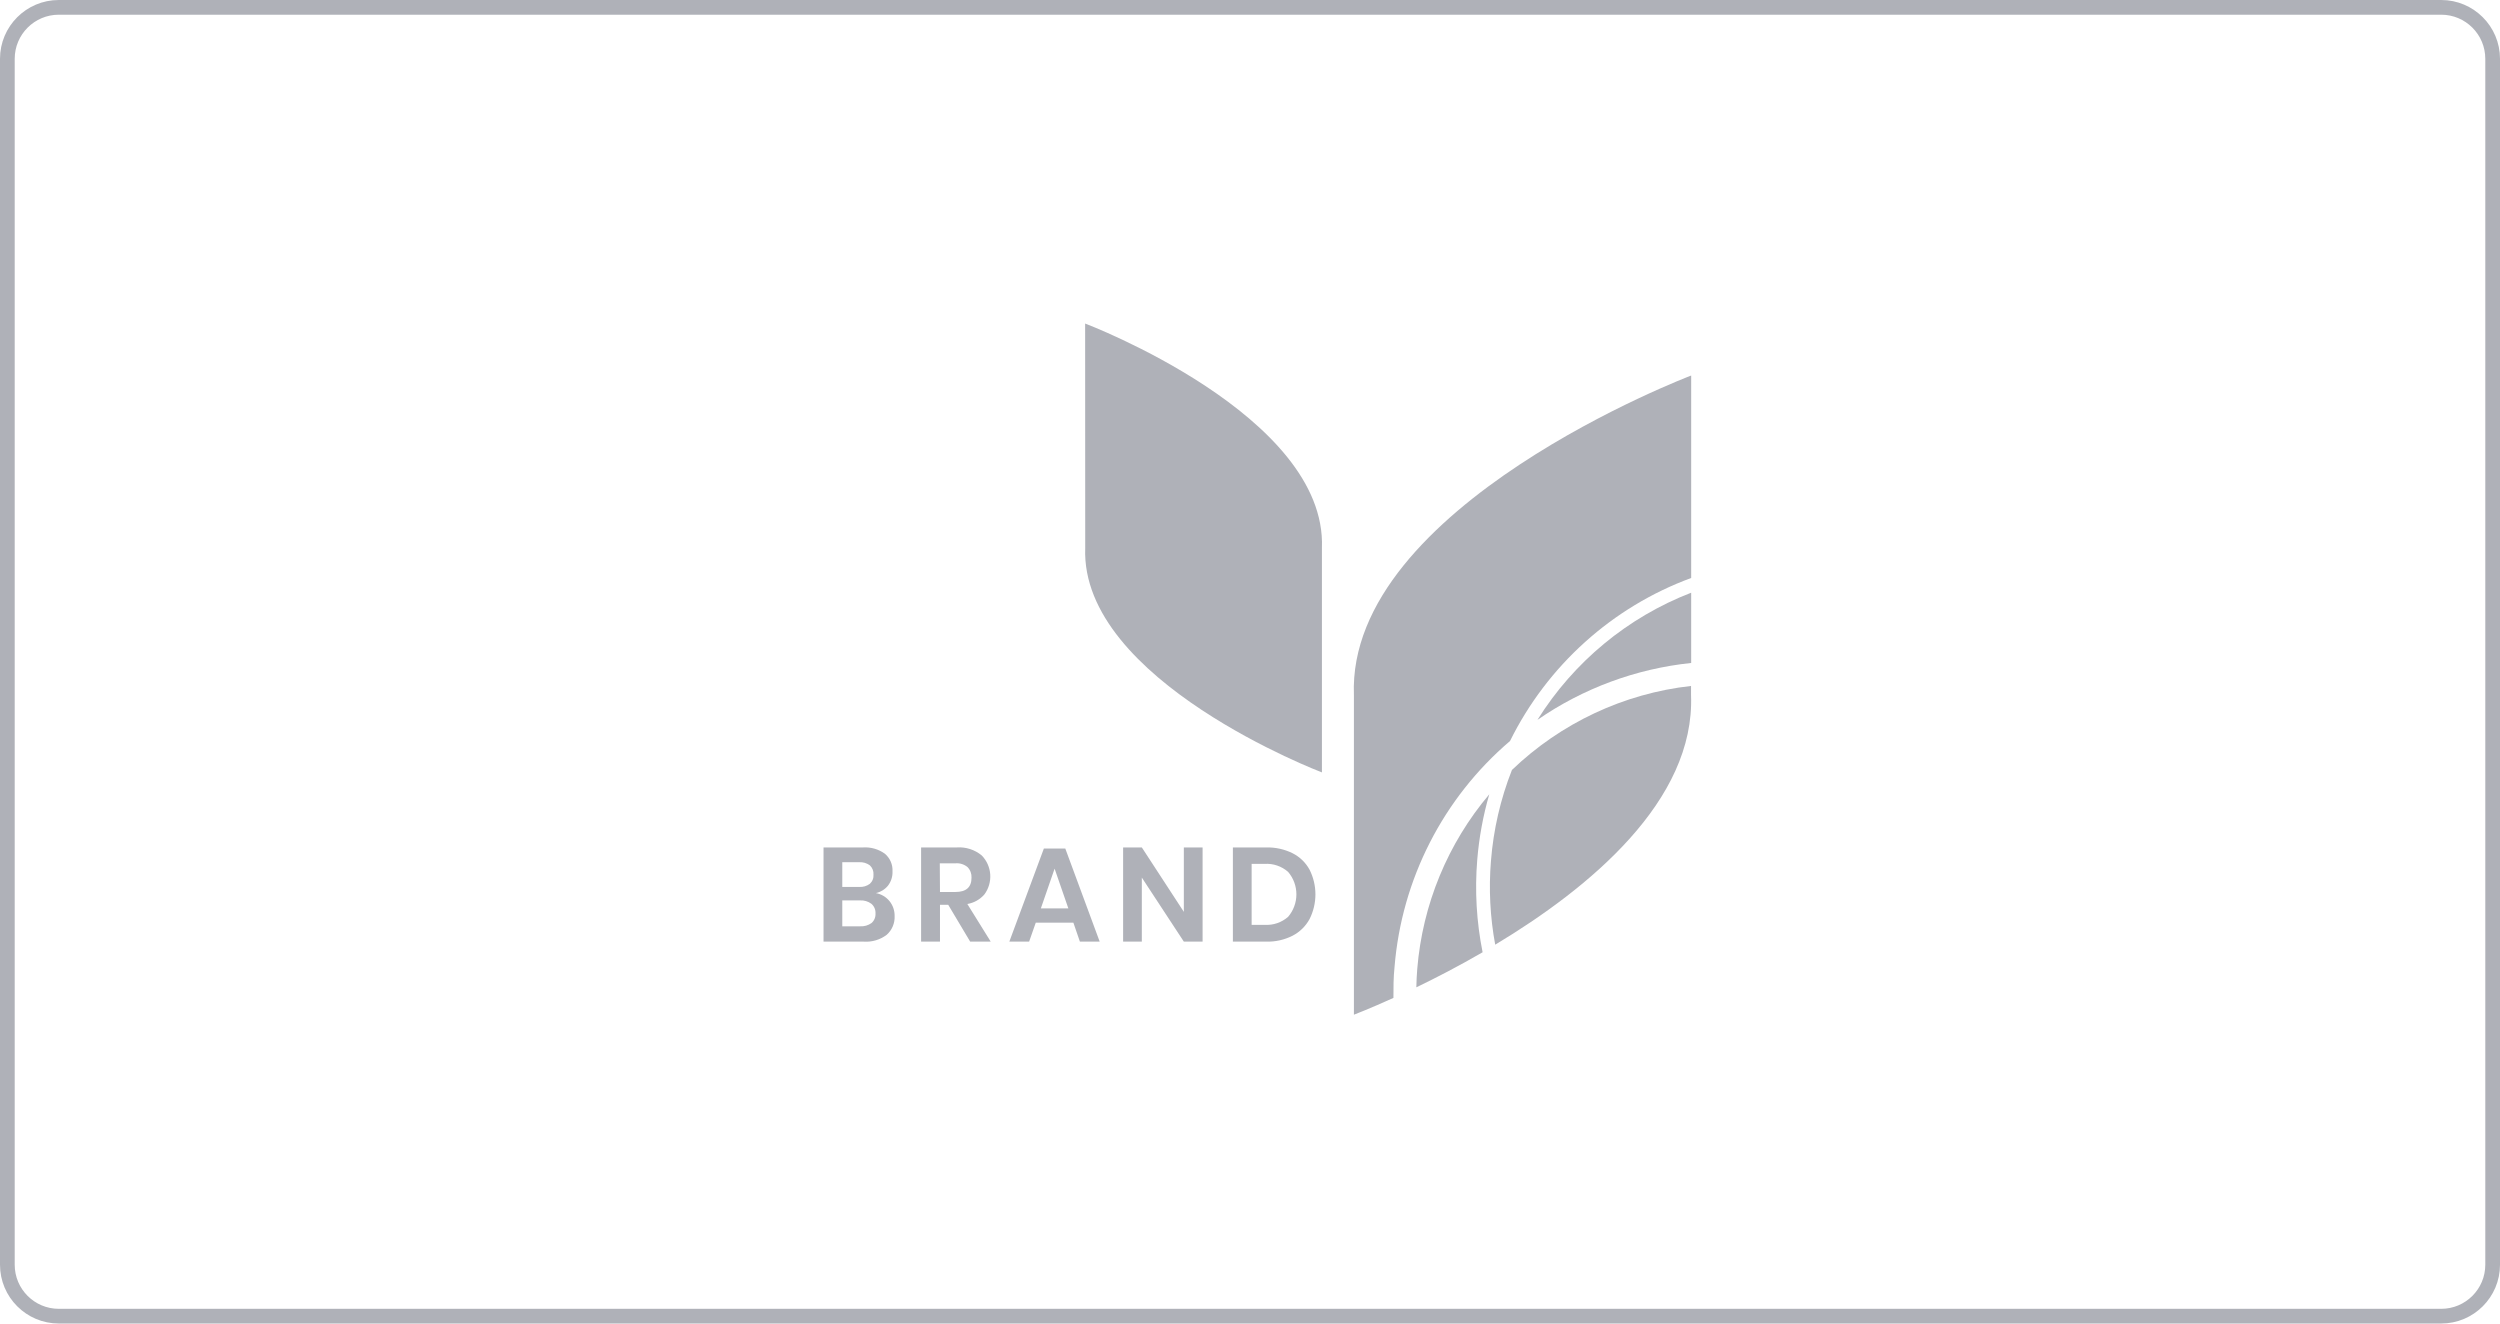
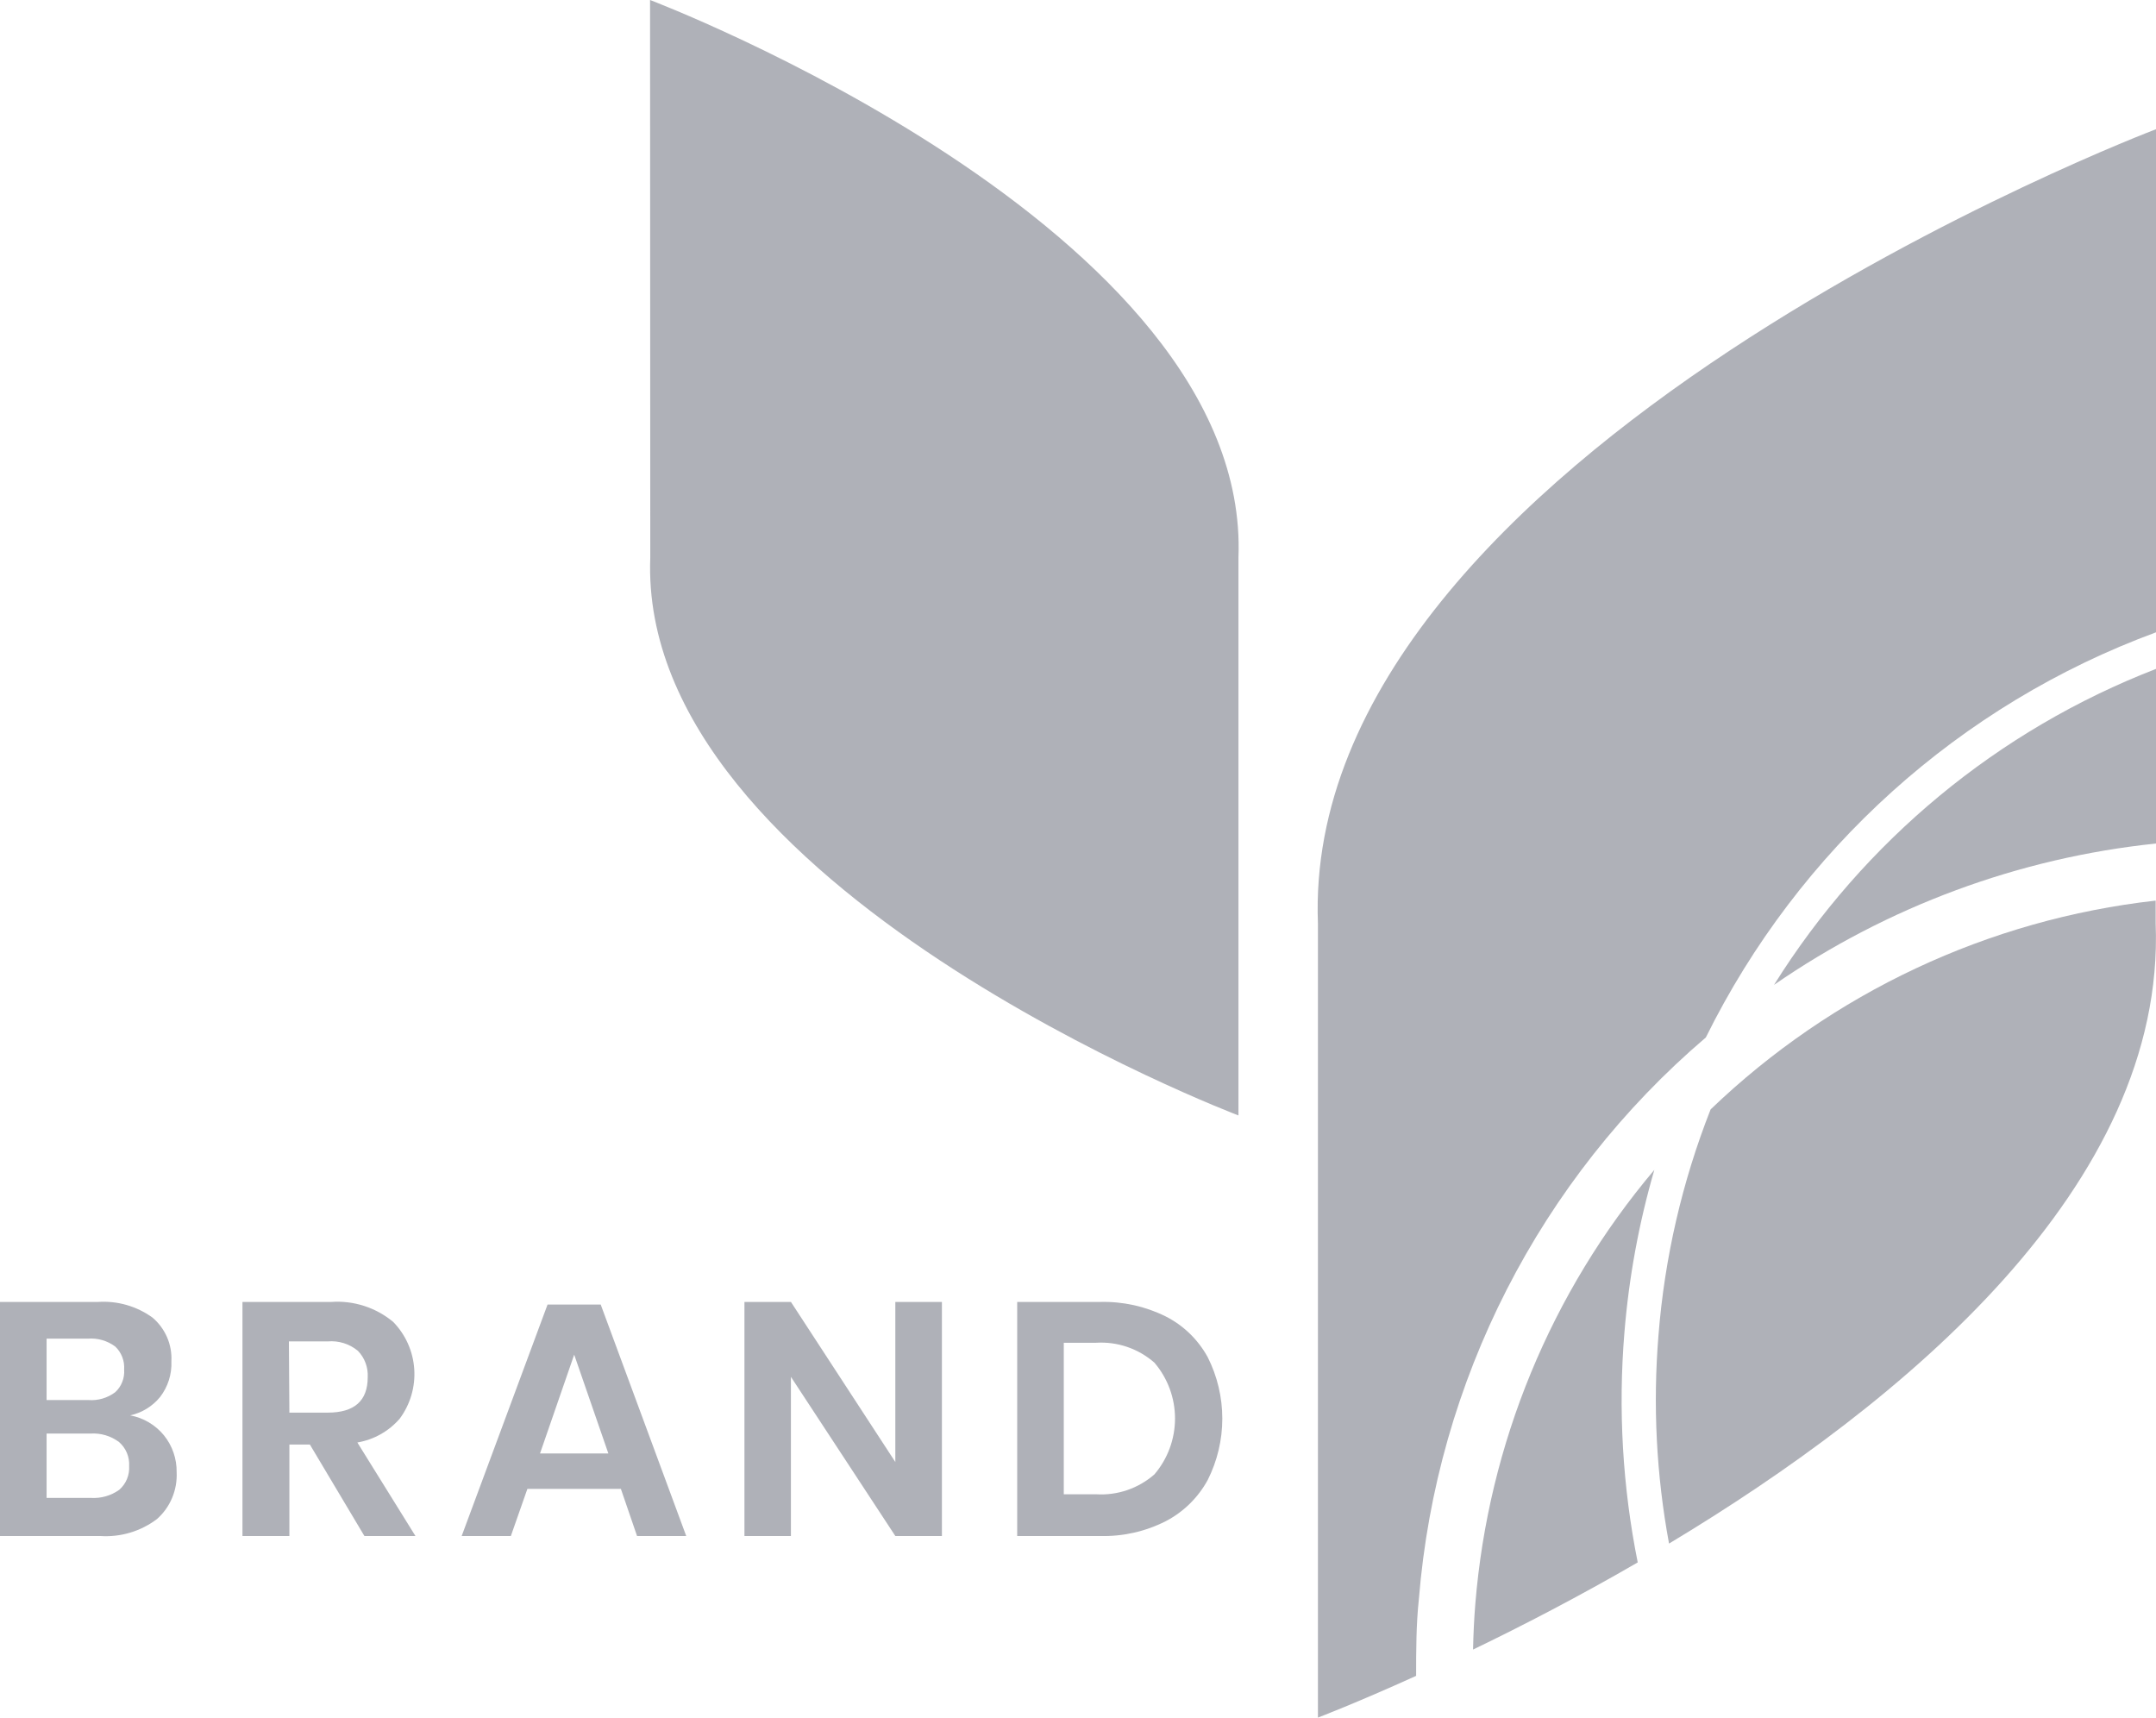
- <svg xmlns="http://www.w3.org/2000/svg" width="170" height="90" viewBox="0 0 170 90" fill="none">
-   <rect x="0.5" y="0.5" width="169" height="89" rx="3.5" stroke="#AFB1B8" />
-   <path d="M60.488 61.278C60.718 61.563 60.84 61.921 60.834 62.288C60.845 62.528 60.803 62.767 60.71 62.988C60.618 63.209 60.477 63.406 60.297 63.565C59.851 63.904 59.298 64.069 58.739 64.031H56V57.626H58.683C59.213 57.591 59.738 57.741 60.17 58.052C60.343 58.197 60.48 58.382 60.571 58.59C60.661 58.797 60.702 59.024 60.69 59.25C60.706 59.603 60.595 59.951 60.379 60.23C60.17 60.484 59.883 60.66 59.562 60.73C59.925 60.797 60.254 60.991 60.488 61.278ZM57.275 60.311H58.422C58.682 60.33 58.941 60.255 59.151 60.098C59.237 60.02 59.304 59.923 59.346 59.814C59.389 59.706 59.406 59.589 59.397 59.472C59.405 59.356 59.387 59.24 59.345 59.132C59.303 59.024 59.238 58.926 59.154 58.847C58.938 58.686 58.671 58.609 58.403 58.631H57.275V60.311ZM59.263 62.767C59.355 62.687 59.427 62.587 59.474 62.474C59.521 62.361 59.542 62.239 59.534 62.116C59.541 61.993 59.52 61.869 59.472 61.755C59.423 61.641 59.35 61.54 59.257 61.459C59.032 61.292 58.756 61.21 58.478 61.228H57.275V62.989H58.493C58.767 63.005 59.039 62.927 59.263 62.767Z" fill="#AFB1B8" />
-   <path d="M65.972 64.031L64.48 61.528H63.919V64.031H62.635V57.626H65.066C65.678 57.583 66.284 57.778 66.758 58.171C67.098 58.518 67.302 58.976 67.336 59.462C67.369 59.948 67.228 60.43 66.939 60.821C66.639 61.166 66.229 61.396 65.779 61.472L67.369 64.031H65.972ZM63.919 60.655H64.969C65.698 60.655 66.063 60.332 66.063 59.685C66.07 59.553 66.05 59.421 66.004 59.297C65.958 59.173 65.887 59.06 65.795 58.965C65.564 58.773 65.268 58.68 64.969 58.706H63.906L63.919 60.655Z" fill="#AFB1B8" />
-   <path d="M72.99 62.742H70.432L69.98 64.031H68.634L70.984 57.698H72.439L74.779 64.031H73.433L72.99 62.742ZM72.648 61.772L71.713 59.069L70.778 61.772H72.648Z" fill="#AFB1B8" />
-   <path d="M81.776 64.031H80.501L77.644 59.676V64.031H76.372V57.626H77.644L80.501 62.007V57.626H81.776V64.031Z" fill="#AFB1B8" />
-   <path d="M89.05 62.498C88.786 62.982 88.385 63.375 87.897 63.628C87.342 63.909 86.726 64.048 86.105 64.031H83.836V57.626H86.105C86.725 57.61 87.34 57.745 87.897 58.021C88.385 58.267 88.787 58.657 89.05 59.138C89.312 59.658 89.449 60.234 89.449 60.818C89.449 61.402 89.312 61.977 89.05 62.498ZM87.591 62.345C87.955 61.919 88.155 61.377 88.155 60.816C88.155 60.255 87.955 59.713 87.591 59.288C87.151 58.902 86.578 58.707 85.996 58.743H85.111V62.889H85.996C86.578 62.926 87.151 62.73 87.591 62.345Z" fill="#AFB1B8" />
-   <path d="M73.789 22C73.789 22 90.24 28.236 89.891 37.26V52.523C89.891 52.523 73.452 46.284 73.795 37.26L73.789 22Z" fill="#AFB1B8" />
-   <path d="M104.547 48.95C107.654 46.803 111.248 45.473 115 45.082V40.304C110.677 41.977 107.01 45.01 104.547 48.95Z" fill="#AFB1B8" />
-   <path d="M102.681 50.389C105.224 45.248 109.633 41.281 115 39.303V25.536C115 25.536 91.571 34.419 92.066 47.27V69C92.066 69 93.11 68.603 94.753 67.858C94.753 67.163 94.753 66.463 94.828 65.758C95.312 59.793 98.137 54.264 102.681 50.389Z" fill="#AFB1B8" />
-   <path d="M100.453 58.462C100.576 56.955 100.85 55.464 101.272 54.012C98.443 57.359 96.73 61.512 96.373 65.887C96.339 66.3 96.32 66.713 96.311 67.138C97.642 66.497 99.191 65.696 100.817 64.754C100.402 62.684 100.279 60.566 100.453 58.462Z" fill="#AFB1B8" />
-   <path d="M101.385 58.54C101.229 60.444 101.326 62.36 101.674 64.238C108.076 60.392 115.268 54.45 114.991 47.27V46.644C110.417 47.157 106.139 49.165 102.812 52.357C102.033 54.336 101.552 56.419 101.385 58.54Z" fill="#AFB1B8" />
+ <svg xmlns="http://www.w3.org/2000/svg" width="59" height="47" viewBox="0 0 59 47" fill="none">
+   <path d="M4.488 39.278C4.718 39.563 4.84 39.921 4.834 40.288C4.845 40.528 4.803 40.767 4.71 40.988C4.618 41.209 4.477 41.406 4.298 41.565C3.851 41.904 3.298 42.069 2.739 42.031H0V35.626H2.683C3.213 35.591 3.738 35.741 4.17 36.052C4.343 36.197 4.48 36.382 4.571 36.59C4.661 36.797 4.702 37.024 4.69 37.25C4.706 37.603 4.595 37.951 4.379 38.23C4.17 38.484 3.883 38.66 3.562 38.73C3.925 38.797 4.254 38.991 4.488 39.278ZM1.275 38.311H2.421C2.682 38.33 2.941 38.255 3.151 38.098C3.237 38.02 3.304 37.923 3.346 37.814C3.389 37.706 3.406 37.589 3.397 37.472C3.405 37.356 3.387 37.24 3.345 37.132C3.303 37.024 3.238 36.926 3.154 36.847C2.938 36.686 2.671 36.609 2.403 36.631H1.275V38.311ZM3.263 40.767C3.355 40.687 3.427 40.587 3.474 40.474C3.521 40.361 3.542 40.239 3.534 40.116C3.541 39.993 3.52 39.869 3.472 39.755C3.423 39.641 3.35 39.54 3.257 39.459C3.032 39.292 2.756 39.21 2.478 39.228H1.275V40.989H2.493C2.767 41.005 3.039 40.927 3.263 40.767Z" fill="#AFB1B8" />
+   <path d="M9.972 42.031L8.48 39.528H7.919V42.031H6.635V35.626H9.066C9.678 35.583 10.284 35.778 10.758 36.171C11.098 36.518 11.303 36.976 11.336 37.462C11.369 37.948 11.228 38.43 10.938 38.821C10.639 39.166 10.229 39.396 9.779 39.472L11.369 42.031H9.972ZM7.919 38.655H8.969C9.698 38.655 10.063 38.332 10.063 37.685C10.07 37.553 10.05 37.421 10.004 37.297C9.958 37.173 9.887 37.06 9.795 36.965C9.564 36.773 9.268 36.68 8.969 36.706H7.906L7.919 38.655Z" fill="#AFB1B8" />
+   <path d="M16.991 40.742H14.432L13.98 42.031H12.634L14.984 35.698H16.439L18.779 42.031H17.433L16.991 40.742ZM16.648 39.772L15.713 37.069L14.778 39.772H16.648Z" fill="#AFB1B8" />
+   <path d="M25.776 42.031H24.501L21.644 37.676V42.031H20.372V35.626H21.644L24.501 40.007V35.626H25.776V42.031Z" fill="#AFB1B8" />
+   <path d="M33.05 40.498C32.786 40.982 32.385 41.375 31.897 41.628C31.342 41.909 30.726 42.048 30.105 42.031H27.836V35.626H30.105C30.725 35.61 31.34 35.745 31.897 36.021C32.385 36.267 32.786 36.657 33.05 37.138C33.312 37.658 33.449 38.234 33.449 38.818C33.449 39.402 33.312 39.977 33.05 40.498ZM31.591 40.345C31.955 39.919 32.155 39.377 32.155 38.816C32.155 38.255 31.955 37.713 31.591 37.288C31.151 36.902 30.578 36.707 29.996 36.743H29.111V40.889H29.996C30.578 40.926 31.151 40.73 31.591 40.345Z" fill="#AFB1B8" />
+   <path d="M17.789 0C17.789 0 34.24 6.236 33.891 15.26V30.523C33.891 30.523 17.452 24.284 17.795 15.26L17.789 0Z" fill="#AFB1B8" />
+   <path d="M48.547 26.95C51.654 24.803 55.248 23.473 59 23.082V18.304C54.677 19.977 51.01 23.01 48.547 26.95Z" fill="#AFB1B8" />
+   <path d="M46.681 28.389C49.224 23.248 53.633 19.28 59 17.303V3.536C59 3.536 35.571 12.419 36.066 25.27V47C36.066 47 37.11 46.603 38.753 45.858C38.753 45.163 38.753 44.462 38.828 43.758C39.312 37.793 42.137 32.264 46.681 28.389Z" fill="#AFB1B8" />
+   <path d="M44.453 36.462C44.576 34.955 44.85 33.464 45.272 32.012C42.443 35.359 40.73 39.512 40.373 43.887C40.339 44.3 40.32 44.713 40.311 45.138C41.642 44.497 43.191 43.696 44.817 42.754C44.402 40.684 44.279 38.566 44.453 36.462Z" fill="#AFB1B8" />
+   <path d="M45.385 36.54C45.229 38.444 45.326 40.36 45.674 42.238C52.075 38.392 59.268 32.45 58.991 25.27V24.644C54.417 25.157 50.139 27.165 46.812 30.357C46.033 32.336 45.552 34.419 45.385 36.54Z" fill="#AFB1B8" />
</svg>
